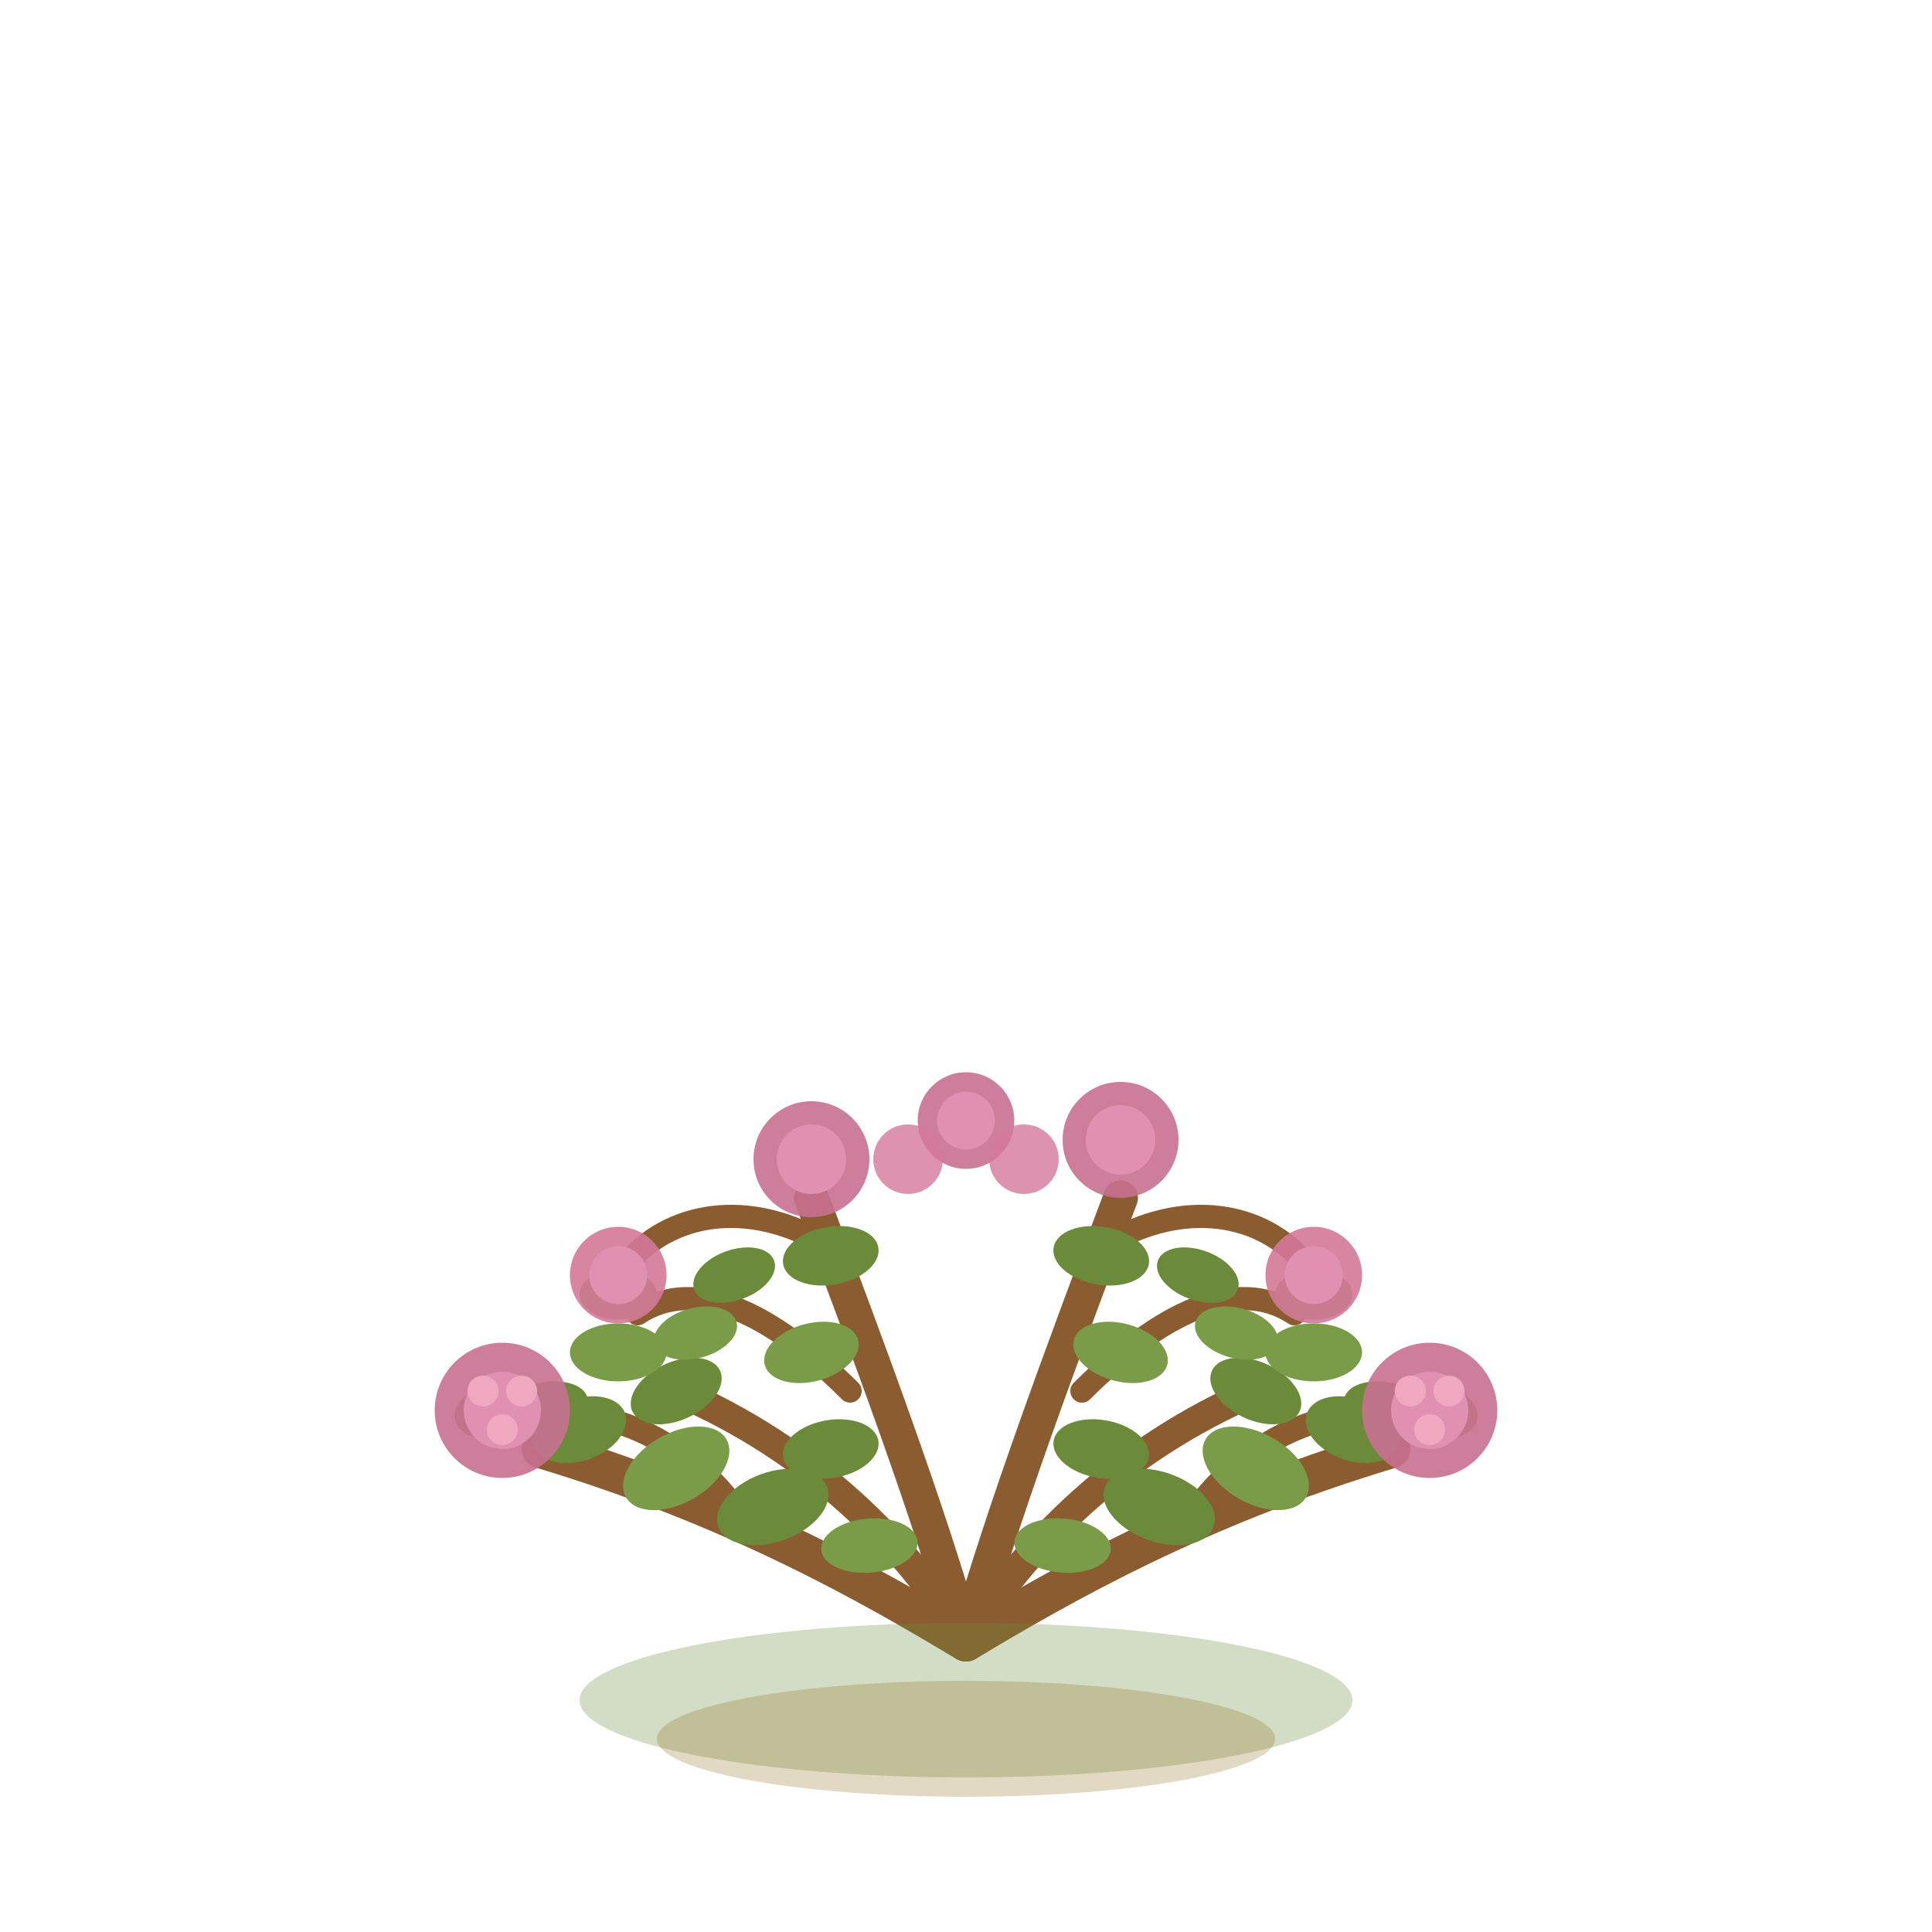
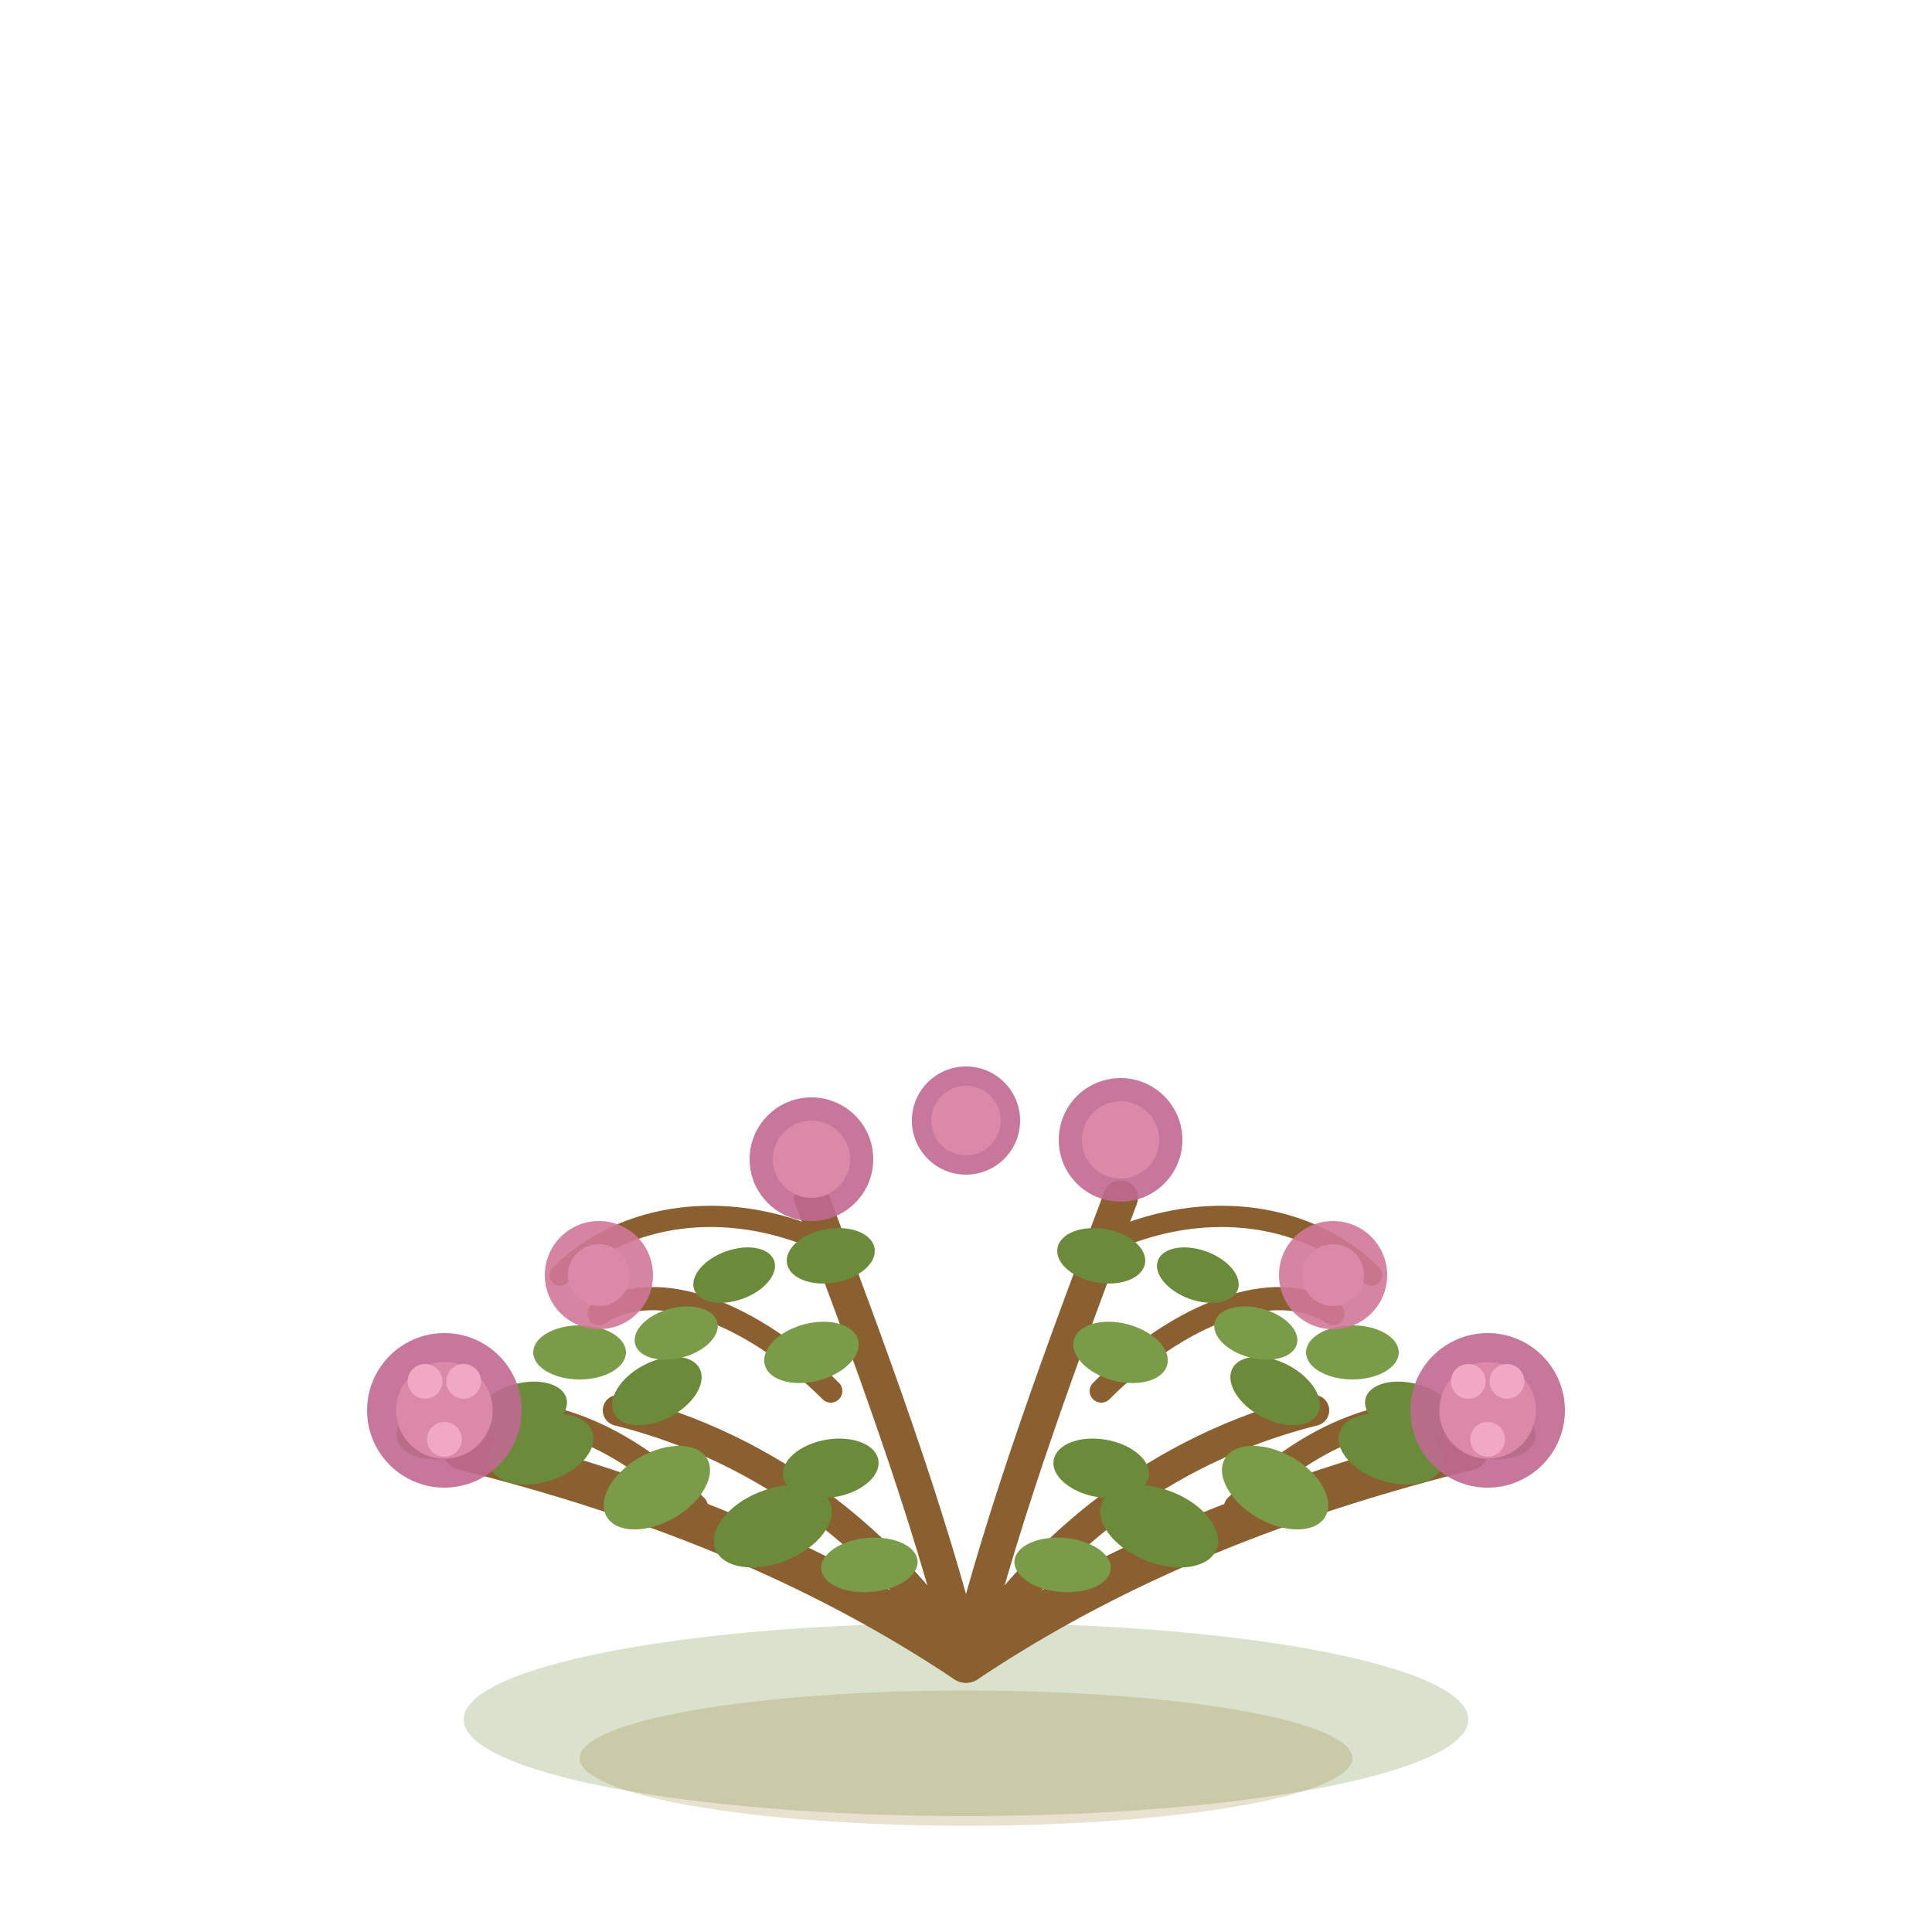
- <svg xmlns="http://www.w3.org/2000/svg" viewBox="0 0 100 100" fill="none">
-   <path d="M50 85 C45 82 38 78 28 75" stroke="#8B5C30" stroke-width="2" stroke-linecap="round" />
-   <path d="M50 85 C55 82 62 78 72 75" stroke="#8B5C30" stroke-width="2" stroke-linecap="round" />
-   <path d="M50 85 C48 78 45 70 42 62" stroke="#8B5C30" stroke-width="1.8" stroke-linecap="round" />
-   <path d="M50 85 C52 78 55 70 58 62" stroke="#8B5C30" stroke-width="1.8" stroke-linecap="round" />
-   <path d="M50 85 C47 80 42 75 35 72" stroke="#8B5C30" stroke-width="1.5" stroke-linecap="round" />
-   <path d="M50 85 C53 80 58 75 65 72" stroke="#8B5C30" stroke-width="1.5" stroke-linecap="round" />
-   <path d="M38 78 C35 74 30 72 26 74" stroke="#8B5C30" stroke-width="1.2" stroke-linecap="round" />
-   <path d="M62 78 C65 74 70 72 74 74" stroke="#8B5C30" stroke-width="1.2" stroke-linecap="round" />
-   <path d="M44 72 C40 68 36 66 33 68" stroke="#8B5C30" stroke-width="1.2" stroke-linecap="round" />
-   <path d="M56 72 C60 68 64 66 67 68" stroke="#8B5C30" stroke-width="1.2" stroke-linecap="round" />
-   <path d="M42 64 C38 62 34 63 32 66" stroke="#8B5C30" stroke-width="1.2" stroke-linecap="round" />
-   <path d="M58 64 C62 62 66 63 68 66" stroke="#8B5C30" stroke-width="1.2" stroke-linecap="round" />
-   <ellipse cx="40" cy="78" rx="3" ry="1.8" fill="#6B8B3A" transform="rotate(-20,40,78)" />
-   <ellipse cx="35" cy="76" rx="3" ry="1.8" fill="#7A9B48" transform="rotate(-30,35,76)" />
-   <ellipse cx="30" cy="74" rx="2.5" ry="1.6" fill="#6B8B3A" transform="rotate(-20,30,74)" />
-   <ellipse cx="26" cy="73" rx="2.5" ry="1.5" fill="#7A9B48" transform="rotate(-10,26,73)" />
-   <ellipse cx="60" cy="78" rx="3" ry="1.8" fill="#6B8B3A" transform="rotate(20,60,78)" />
-   <ellipse cx="65" cy="76" rx="3" ry="1.8" fill="#7A9B48" transform="rotate(30,65,76)" />
-   <ellipse cx="70" cy="74" rx="2.5" ry="1.6" fill="#6B8B3A" transform="rotate(20,70,74)" />
-   <ellipse cx="74" cy="73" rx="2.5" ry="1.5" fill="#7A9B48" transform="rotate(10,74,73)" />
-   <ellipse cx="35" cy="72" rx="2.5" ry="1.5" fill="#6B8B3A" transform="rotate(-25,35,72)" />
-   <ellipse cx="32" cy="70" rx="2.5" ry="1.5" fill="#7A9B48" />
-   <ellipse cx="28" cy="73" rx="2.5" ry="1.4" fill="#6B8B3A" transform="rotate(-15,28,73)" />
-   <ellipse cx="65" cy="72" rx="2.5" ry="1.5" fill="#6B8B3A" transform="rotate(25,65,72)" />
-   <ellipse cx="68" cy="70" rx="2.5" ry="1.5" fill="#7A9B48" />
-   <ellipse cx="72" cy="73" rx="2.5" ry="1.4" fill="#6B8B3A" transform="rotate(15,72,73)" />
-   <ellipse cx="43" cy="75" rx="2.5" ry="1.5" fill="#6B8B3A" transform="rotate(-10,43,75)" />
+ <svg xmlns="http://www.w3.org/2000/svg" viewBox="0 0 100 100">
+   <ellipse cx="50" cy="89" rx="26" ry="5" fill="#6B8B3A" opacity="0.25" />
+   <ellipse cx="50" cy="91" rx="20" ry="3.5" fill="#8B6914" opacity="0.2" />
+   <path d="M50 86 C44 82 36 78 24 75" stroke="#8B6030" stroke-width="2.2" stroke-linecap="round" fill="none" />
+   <path d="M50 86 C56 82 64 78 76 75" stroke="#8B6030" stroke-width="2.2" stroke-linecap="round" fill="none" />
+   <path d="M50 86 C48 78 45 70 42 62" stroke="#8B6030" stroke-width="1.8" stroke-linecap="round" fill="none" />
+   <path d="M50 86 C52 78 55 70 58 62" stroke="#8B6030" stroke-width="1.8" stroke-linecap="round" fill="none" />
+   <path d="M50 86 C46 80 40 75 32 73" stroke="#8B6030" stroke-width="1.6" stroke-linecap="round" fill="none" />
+   <path d="M50 86 C54 80 60 75 68 73" stroke="#8B6030" stroke-width="1.6" stroke-linecap="round" fill="none" />
+   <path d="M36 78 C32 74 27 72 23 74" stroke="#8B6030" stroke-width="1.3" stroke-linecap="round" fill="none" />
+   <path d="M64 78 C68 74 73 72 77 74" stroke="#8B6030" stroke-width="1.3" stroke-linecap="round" fill="none" />
+   <path d="M43 72 C39 68 34 66 31 68" stroke="#8B6030" stroke-width="1.2" stroke-linecap="round" fill="none" />
+   <path d="M57 72 C61 68 66 66 69 68" stroke="#8B6030" stroke-width="1.2" stroke-linecap="round" fill="none" />
+   <path d="M42 64 C37 62 32 63 29 66" stroke="#8B6030" stroke-width="1.1" stroke-linecap="round" fill="none" />
+   <path d="M58 64 C63 62 68 63 71 66" stroke="#8B6030" stroke-width="1.1" stroke-linecap="round" fill="none" />
+   <ellipse cx="40" cy="79" rx="3.2" ry="1.9" fill="#6B8B3A" transform="rotate(-22,40,79)" />
+   <ellipse cx="34" cy="77" rx="3" ry="1.8" fill="#7A9B48" transform="rotate(-30,34,77)" />
+   <ellipse cx="28" cy="75" rx="2.8" ry="1.7" fill="#6B8B3A" transform="rotate(-18,28,75)" />
+   <ellipse cx="23" cy="74" rx="2.5" ry="1.5" fill="#7A9B48" transform="rotate(-10,23,74)" />
+   <ellipse cx="60" cy="79" rx="3.2" ry="1.9" fill="#6B8B3A" transform="rotate(22,60,79)" />
+   <ellipse cx="66" cy="77" rx="3" ry="1.8" fill="#7A9B48" transform="rotate(30,66,77)" />
+   <ellipse cx="72" cy="75" rx="2.8" ry="1.7" fill="#6B8B3A" transform="rotate(18,72,75)" />
+   <ellipse cx="77" cy="74" rx="2.5" ry="1.5" fill="#7A9B48" transform="rotate(10,77,74)" />
+   <ellipse cx="34" cy="72" rx="2.5" ry="1.5" fill="#6B8B3A" transform="rotate(-28,34,72)" />
+   <ellipse cx="30" cy="70" rx="2.4" ry="1.4" fill="#7A9B48" />
+   <ellipse cx="27" cy="73" rx="2.4" ry="1.4" fill="#6B8B3A" transform="rotate(-15,27,73)" />
+   <ellipse cx="66" cy="72" rx="2.5" ry="1.5" fill="#6B8B3A" transform="rotate(28,66,72)" />
+   <ellipse cx="70" cy="70" rx="2.4" ry="1.4" fill="#7A9B48" />
+   <ellipse cx="73" cy="73" rx="2.4" ry="1.4" fill="#6B8B3A" transform="rotate(15,73,73)" />
+   <ellipse cx="43" cy="76" rx="2.5" ry="1.5" fill="#6B8B3A" transform="rotate(-10,43,76)" />
  <ellipse cx="42" cy="70" rx="2.5" ry="1.5" fill="#7A9B48" transform="rotate(-15,42,70)" />
-   <ellipse cx="43" cy="65" rx="2.5" ry="1.5" fill="#6B8B3A" transform="rotate(-10,43,65)" />
-   <ellipse cx="57" cy="75" rx="2.5" ry="1.5" fill="#6B8B3A" transform="rotate(10,57,75)" />
+   <ellipse cx="43" cy="65" rx="2.3" ry="1.4" fill="#6B8B3A" transform="rotate(-10,43,65)" />
+   <ellipse cx="57" cy="76" rx="2.5" ry="1.5" fill="#6B8B3A" transform="rotate(10,57,76)" />
  <ellipse cx="58" cy="70" rx="2.5" ry="1.5" fill="#7A9B48" transform="rotate(15,58,70)" />
-   <ellipse cx="57" cy="65" rx="2.5" ry="1.5" fill="#6B8B3A" transform="rotate(10,57,65)" />
-   <ellipse cx="45" cy="80" rx="2.5" ry="1.4" fill="#7A9B48" transform="rotate(-5,45,80)" />
-   <ellipse cx="55" cy="80" rx="2.5" ry="1.4" fill="#7A9B48" transform="rotate(5,55,80)" />
+   <ellipse cx="57" cy="65" rx="2.3" ry="1.4" fill="#6B8B3A" transform="rotate(10,57,65)" />
+   <ellipse cx="45" cy="81" rx="2.5" ry="1.4" fill="#7A9B48" transform="rotate(-5,45,81)" />
+   <ellipse cx="55" cy="81" rx="2.5" ry="1.4" fill="#7A9B48" transform="rotate(5,55,81)" />
  <ellipse cx="38" cy="66" rx="2.2" ry="1.3" fill="#6B8B3A" transform="rotate(-20,38,66)" />
  <ellipse cx="62" cy="66" rx="2.2" ry="1.3" fill="#6B8B3A" transform="rotate(20,62,66)" />
-   <ellipse cx="36" cy="69" rx="2.2" ry="1.3" fill="#7A9B48" transform="rotate(-15,36,69)" />
-   <ellipse cx="64" cy="69" rx="2.2" ry="1.3" fill="#7A9B48" transform="rotate(15,64,69)" />
-   <ellipse cx="32" cy="67" rx="2" ry="1.3" fill="#6B8B3A" />
-   <ellipse cx="68" cy="67" rx="2" ry="1.3" fill="#6B8B3A" />
-   <circle cx="26" cy="73" r="3.5" fill="#C87090" opacity="0.9" />
-   <circle cx="26" cy="73" r="2" fill="#E090B0" />
-   <circle cx="25" cy="72" r="0.8" fill="#F0A8C0" />
-   <circle cx="27" cy="72" r="0.8" fill="#F0A8C0" />
-   <circle cx="26" cy="74" r="0.8" fill="#F0A8C0" />
-   <circle cx="74" cy="73" r="3.5" fill="#C87090" opacity="0.9" />
-   <circle cx="74" cy="73" r="2" fill="#E090B0" />
-   <circle cx="73" cy="72" r="0.8" fill="#F0A8C0" />
-   <circle cx="75" cy="72" r="0.8" fill="#F0A8C0" />
-   <circle cx="74" cy="74" r="0.8" fill="#F0A8C0" />
-   <circle cx="42" cy="60" r="3" fill="#C87090" opacity="0.9" />
-   <circle cx="42" cy="60" r="1.8" fill="#E090B0" />
-   <circle cx="58" cy="59" r="3" fill="#C87090" opacity="0.9" />
-   <circle cx="58" cy="59" r="1.8" fill="#E090B0" />
-   <circle cx="32" cy="66" r="2.5" fill="#D47898" opacity="0.9" />
-   <circle cx="32" cy="66" r="1.5" fill="#E090B0" />
-   <circle cx="68" cy="66" r="2.5" fill="#D47898" opacity="0.9" />
-   <circle cx="68" cy="66" r="1.5" fill="#E090B0" />
-   <circle cx="50" cy="58" r="2.5" fill="#C87090" opacity="0.9" />
-   <circle cx="50" cy="58" r="1.5" fill="#E090B0" />
-   <circle cx="47" cy="60" r="1.8" fill="#D47898" opacity="0.8" />
-   <circle cx="53" cy="60" r="1.8" fill="#D47898" opacity="0.8" />
-   <ellipse cx="50" cy="88" rx="20" ry="4" fill="#6B8B3A" opacity="0.3" />
-   <ellipse cx="50" cy="90" rx="16" ry="3" fill="#8B6914" opacity="0.25" />
+   <ellipse cx="35" cy="69" rx="2.2" ry="1.3" fill="#7A9B48" transform="rotate(-15,35,69)" />
+   <ellipse cx="65" cy="69" rx="2.2" ry="1.3" fill="#7A9B48" transform="rotate(15,65,69)" />
+   <circle cx="23" cy="73" r="4" fill="#C06890" opacity="0.9" />
+   <circle cx="23" cy="73" r="2.5" fill="#DC88A8" />
+   <circle cx="22" cy="71.5" r="0.9" fill="#F0A8C4" />
+   <circle cx="24" cy="71.5" r="0.9" fill="#F0A8C4" />
+   <circle cx="23" cy="74.5" r="0.9" fill="#F0A8C4" />
+   <circle cx="77" cy="73" r="4" fill="#C06890" opacity="0.9" />
+   <circle cx="77" cy="73" r="2.5" fill="#DC88A8" />
+   <circle cx="76" cy="71.5" r="0.9" fill="#F0A8C4" />
+   <circle cx="78" cy="71.5" r="0.9" fill="#F0A8C4" />
+   <circle cx="77" cy="74.5" r="0.9" fill="#F0A8C4" />
+   <circle cx="42" cy="60" r="3.2" fill="#C06890" opacity="0.9" />
+   <circle cx="42" cy="60" r="2" fill="#DC88A8" />
+   <circle cx="58" cy="59" r="3.2" fill="#C06890" opacity="0.9" />
+   <circle cx="58" cy="59" r="2" fill="#DC88A8" />
+   <circle cx="31" cy="66" r="2.8" fill="#D07898" opacity="0.9" />
+   <circle cx="31" cy="66" r="1.6" fill="#DC88A8" />
+   <circle cx="69" cy="66" r="2.8" fill="#D07898" opacity="0.9" />
+   <circle cx="69" cy="66" r="1.6" fill="#DC88A8" />
+   <circle cx="50" cy="58" r="2.8" fill="#C06890" opacity="0.9" />
+   <circle cx="50" cy="58" r="1.8" fill="#DC88A8" />
</svg>
